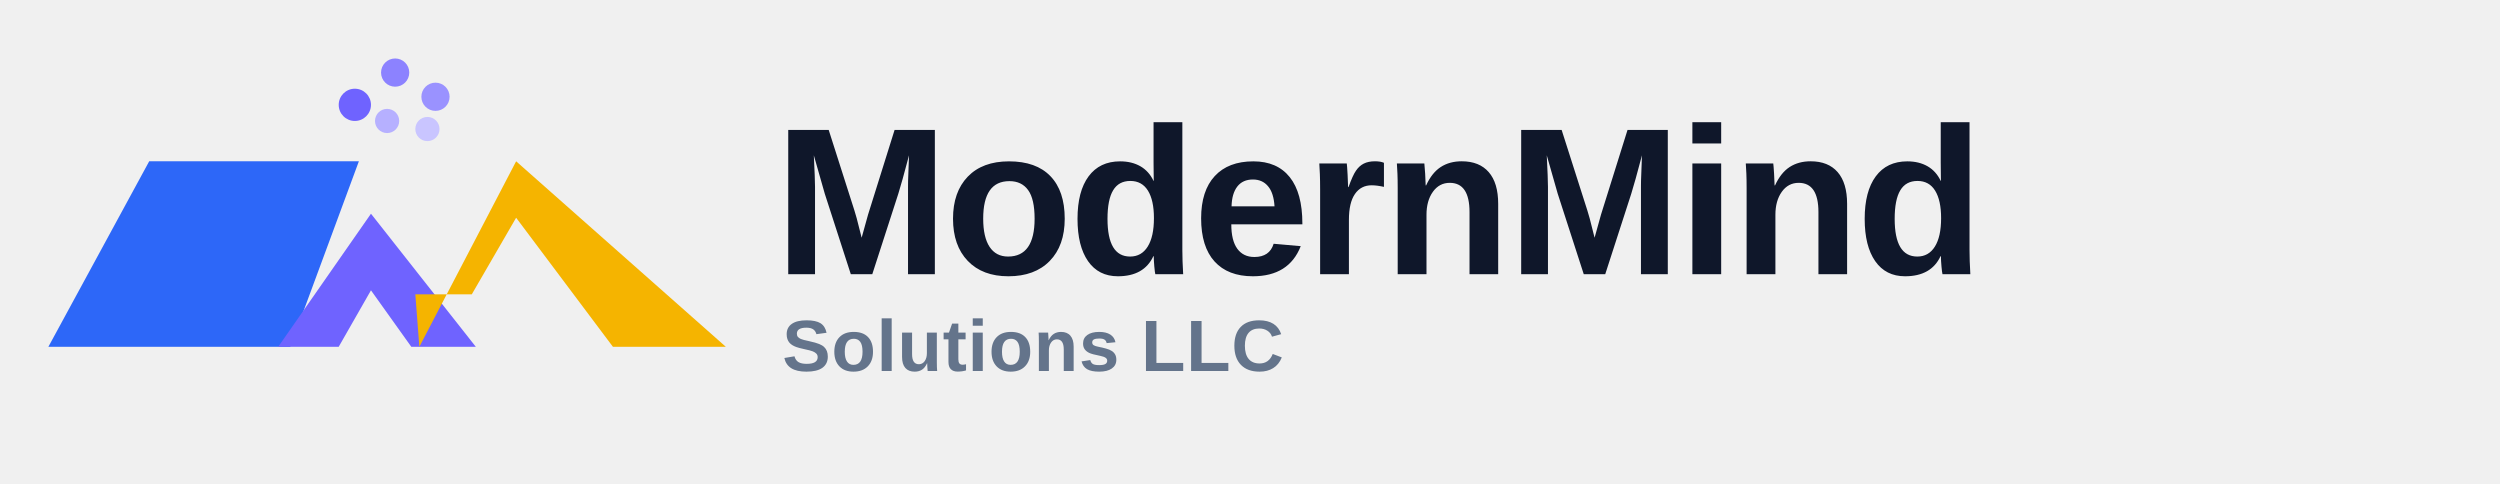
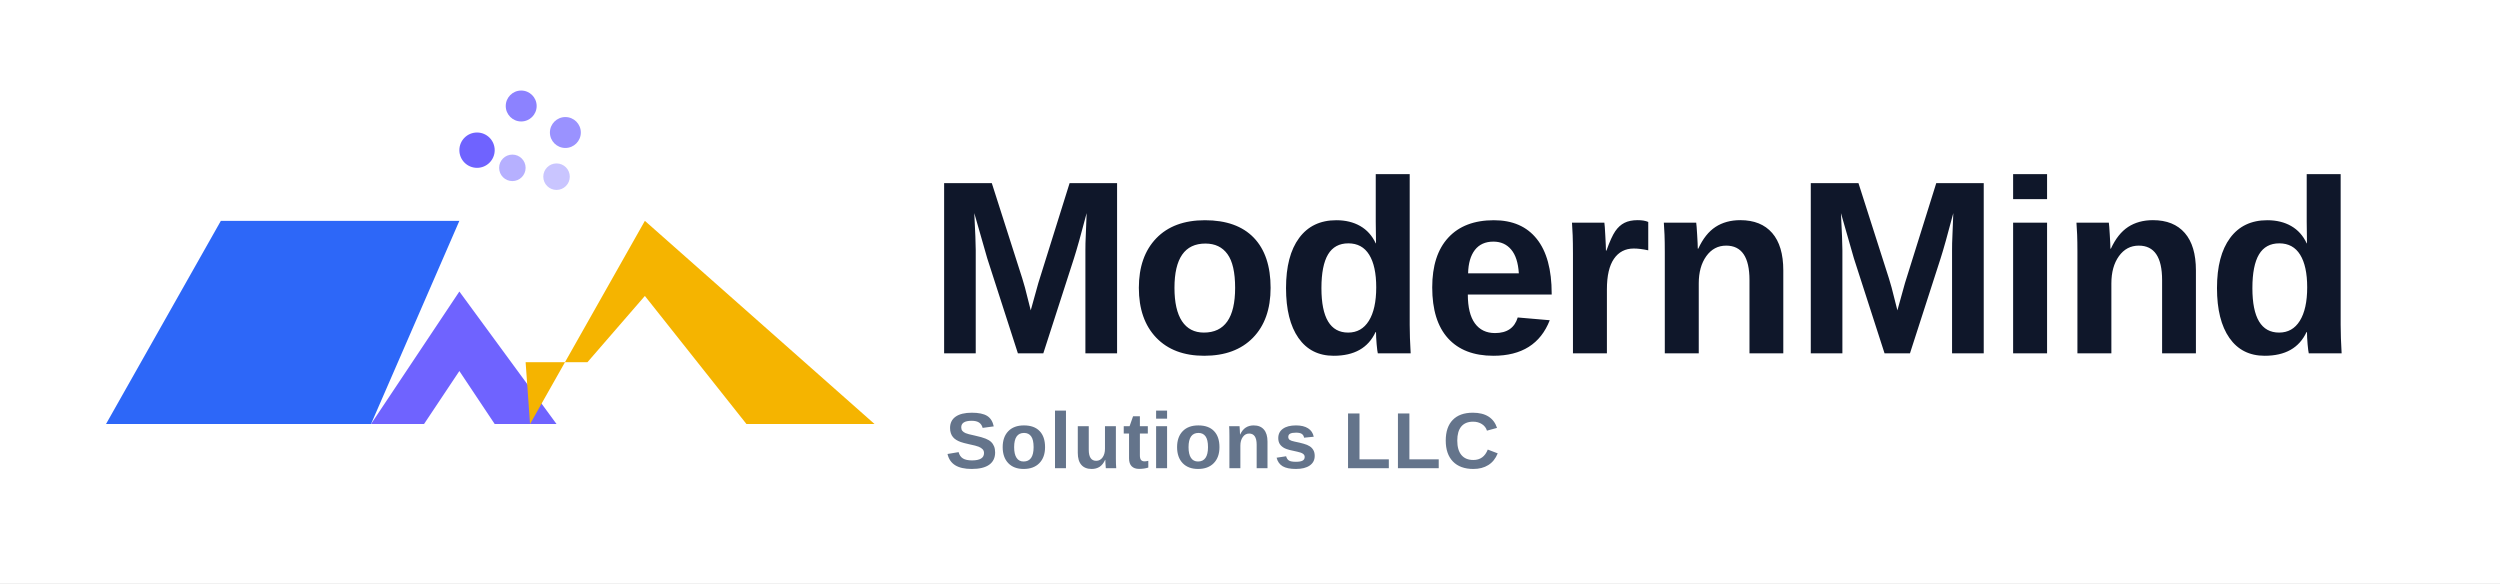
- <svg xmlns="http://www.w3.org/2000/svg" width="620" height="120" viewBox="0 0 620 120" fill="none">
+ <svg xmlns="http://www.w3.org/2000/svg" width="566" height="132" viewBox="0 0 566 132" fill="none">
+   <rect width="566" height="132" fill="white" />
  <g>
-     <path d="M12 86L37 40H89L72 86H12Z" fill="#2D67F8" />
-     <path d="M69 86L92 53L118 86H102L92 72L84 86H69Z" fill="#6F63FF" />
-     <path d="M104 86L128 40L180 86H152L128 54L117 73H103L104 86Z" fill="#F5B400" />
-     <circle cx="88" cy="26" r="4" fill="#6F63FF" />
-     <circle cx="98" cy="18" r="3.5" fill="#8C82FF" />
-     <circle cx="108" cy="24" r="3.5" fill="#9A92FF" />
-     <circle cx="96" cy="30" r="3" fill="#B6B0FF" />
-     <circle cx="106" cy="32" r="3" fill="#C9C5FF" />
+     <path d="M24 96L50 50H104L84 96H24Z" fill="#2D67F8" />
+     <path d="M84 96L104 66L126 96H112L104 84L96 96H84Z" fill="#6F63FF" />
+     <path d="M120 96L146 50L198 96H169L146 67L133 82H119L120 96Z" fill="#F5B400" />
+     <circle cx="108" cy="34" r="4" fill="#6F63FF" />
+     <circle cx="118" cy="24" r="3.5" fill="#8C82FF" />
+     <circle cx="128" cy="30" r="3.5" fill="#9A92FF" />
+     <circle cx="116" cy="38" r="3" fill="#B6B0FF" />
+     <circle cx="126" cy="40" r="3" fill="#C9C5FF" />
  </g>
-   <text x="192" y="68" fill="#0F172A" font-family="Outfit, Segoe UI, Arial, sans-serif" font-size="52" font-weight="700" letter-spacing="-1">
+   <text x="210" y="80" fill="#0F172A" font-family="Outfit, Segoe UI, Arial, sans-serif" font-size="56" font-weight="700" letter-spacing="-1">
    ModernMind
  </text>
-   <text x="194" y="92" fill="#64748B" font-family="Manrope, Segoe UI, Arial, sans-serif" font-size="18" font-weight="600" letter-spacing="0.2">
+   <text x="214" y="106" fill="#64748B" font-family="Manrope, Segoe UI, Arial, sans-serif" font-size="18" font-weight="600" letter-spacing="0.3">
    Solutions LLC
  </text>
</svg>
